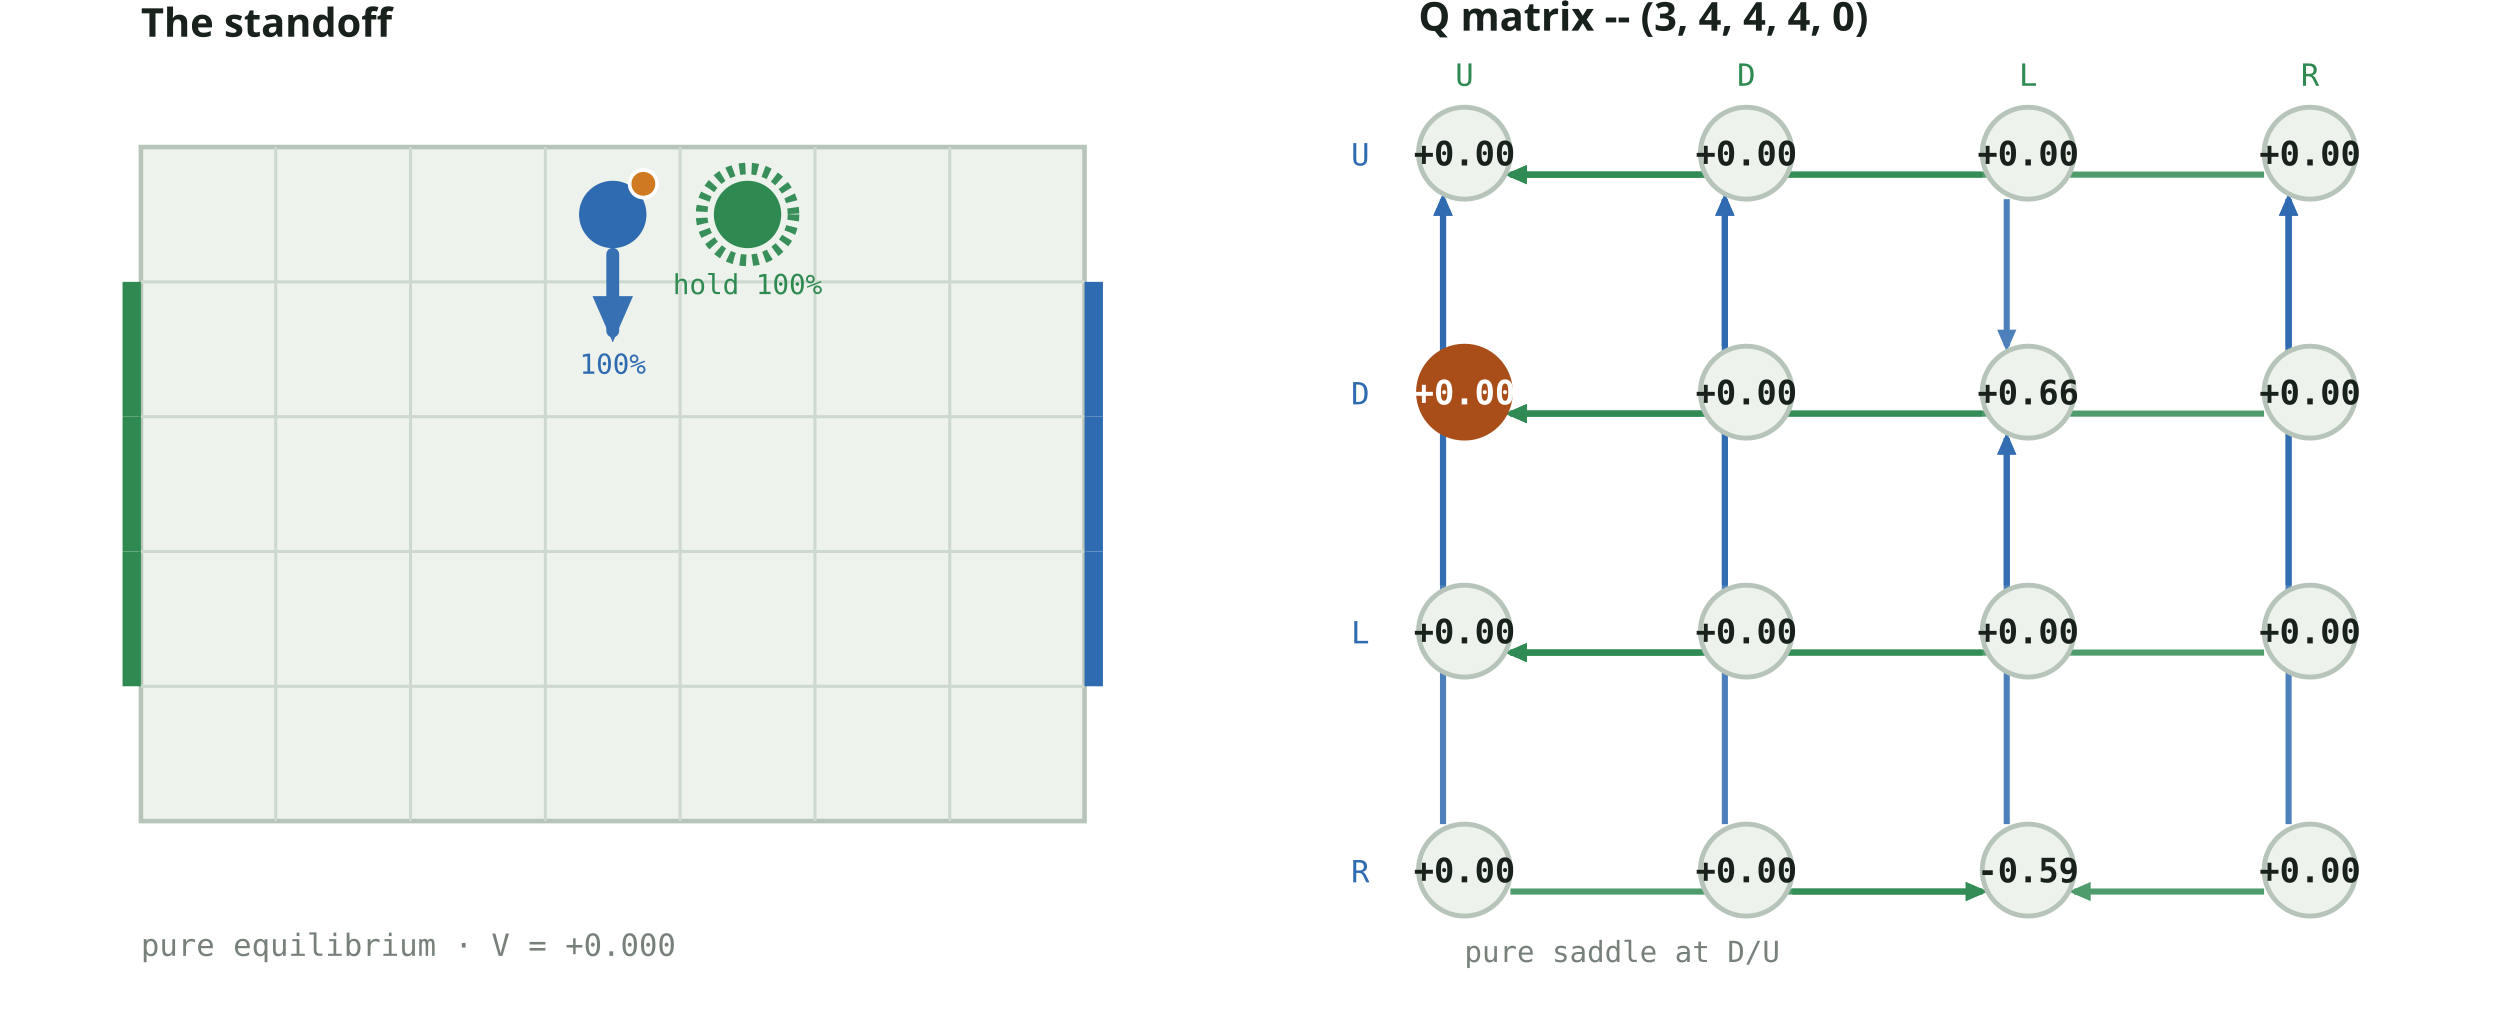
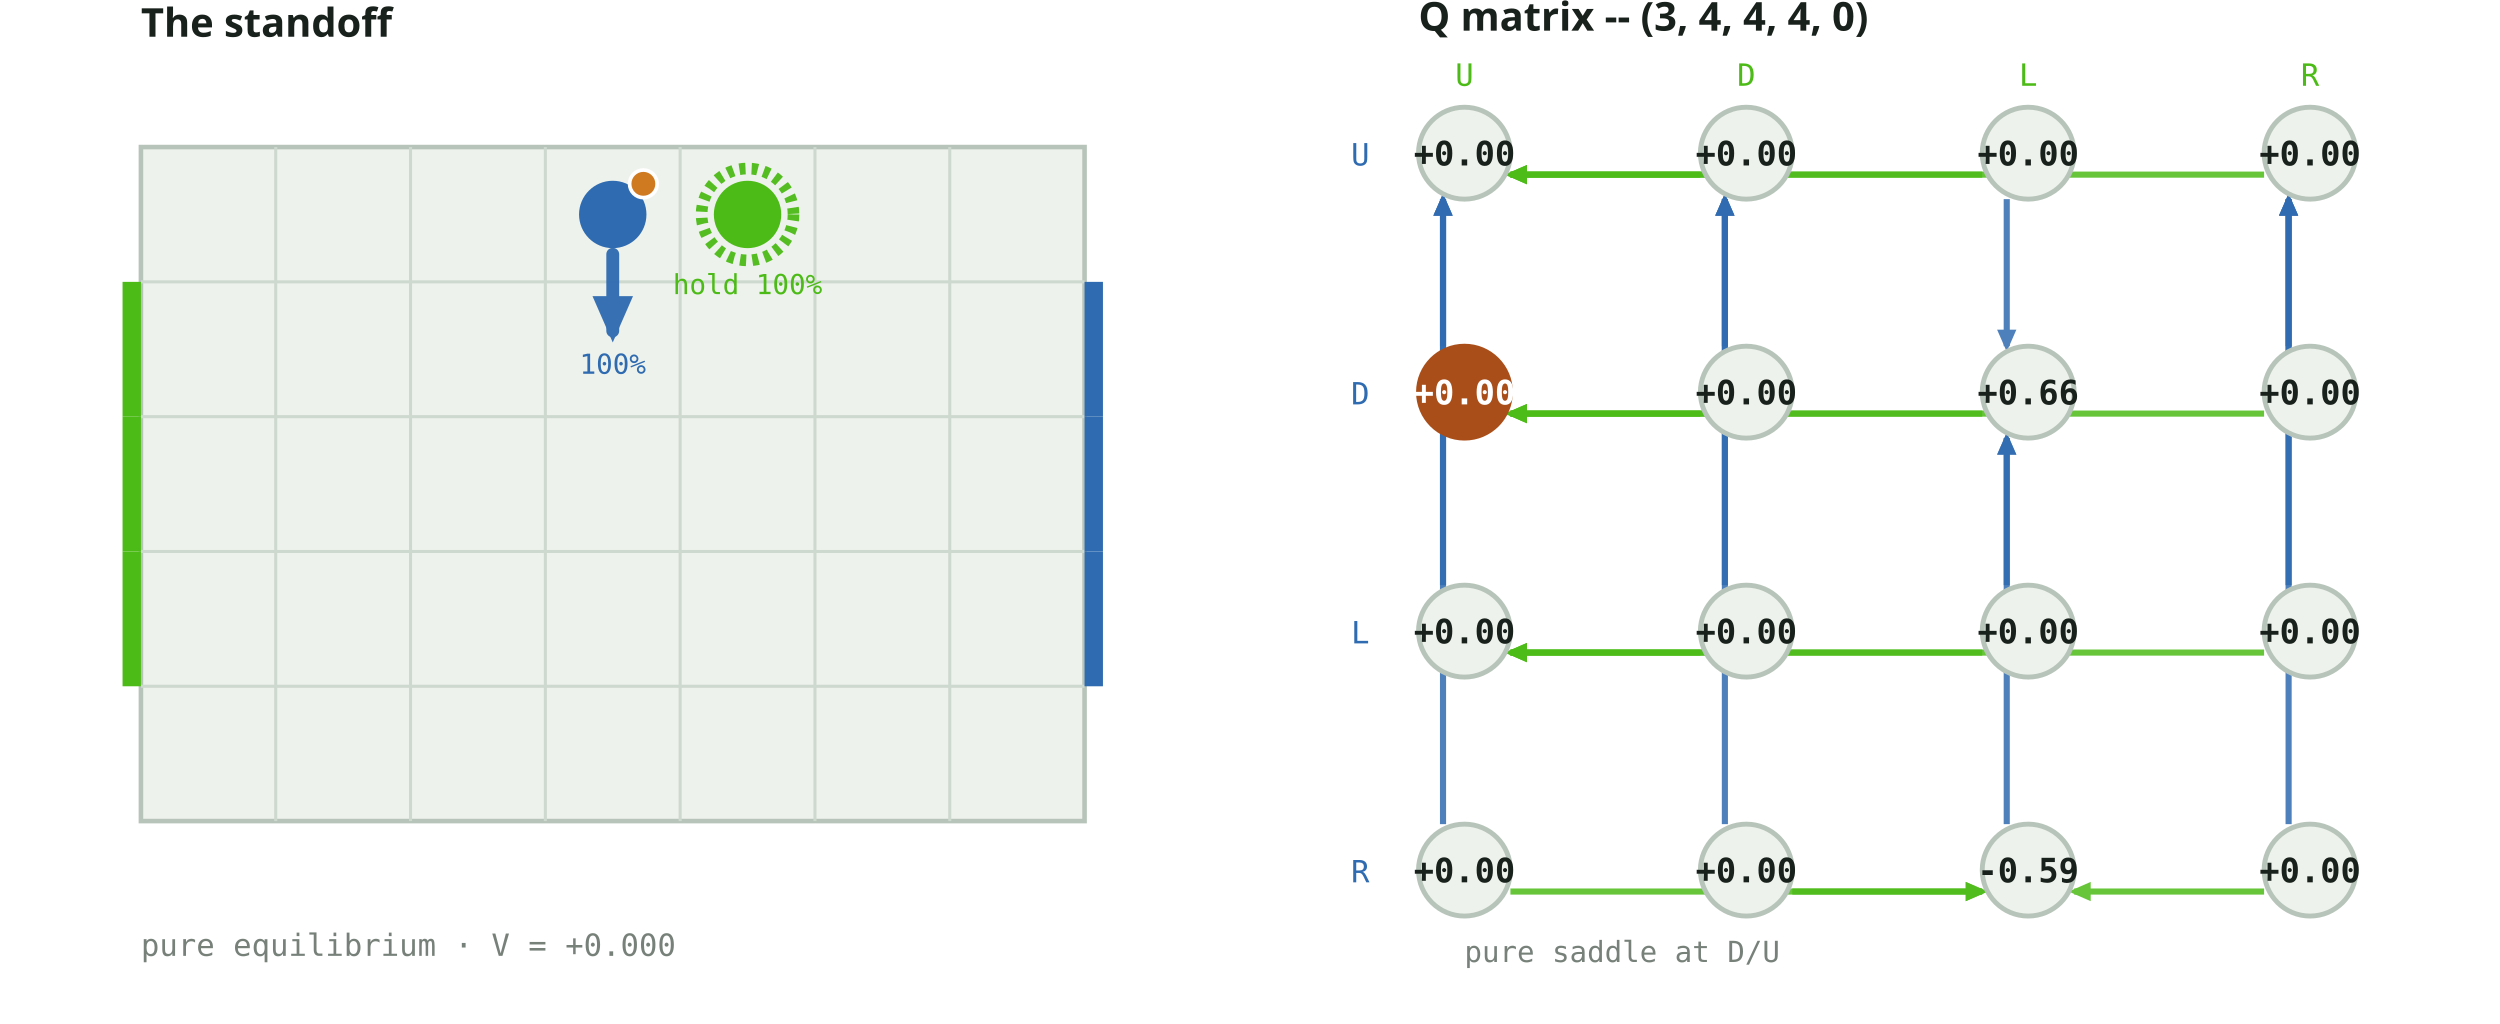
<svg xmlns="http://www.w3.org/2000/svg" viewBox="0 0 816 334" role="img" aria-label="panel">
  <g transform="translate(16.0 18.0)">
    <clipPath id="pnl0">
      <rect x="-16.0" y="-16.0" width="400.0" height="330.0" />
    </clipPath>
    <g clip-path="url(#pnl0)">
      <defs>
        <marker id="ah-2f6bb0" viewBox="0 0 8 8" refX="6" refY="4" markerWidth="3.6" markerHeight="3.6" orient="auto">
          <path d="M0 0.5 L8 4 L0 7.5 z" fill="var(--p0, #2f6bb0)" />
        </marker>
        <marker id="ah-2f8a52" viewBox="0 0 8 8" refX="6" refY="4" markerWidth="3.6" markerHeight="3.6" orient="auto">
-           <path d="M0 0.5 L8 4 L0 7.5 z" fill="var(--p1, #2f8a52)" />
+           <path d="M0 0.5 L8 4 L0 7.5 z" fill="var(--p1, #4CBB17)" />
        </marker>
      </defs>
      <rect x="30" y="30" width="308" height="220" fill="var(--tint, #eef2ec)" stroke="var(--rule-strong, #b7c4b9)" stroke-width="1.5" />
      <line x1="74" y1="30" x2="74" y2="250" stroke="var(--rule, #cdd8ce)" stroke-width="1" />
      <line x1="118" y1="30" x2="118" y2="250" stroke="var(--rule, #cdd8ce)" stroke-width="1" />
      <line x1="162" y1="30" x2="162" y2="250" stroke="var(--rule, #cdd8ce)" stroke-width="1" />
      <line x1="206" y1="30" x2="206" y2="250" stroke="var(--rule, #cdd8ce)" stroke-width="1" />
      <line x1="250" y1="30" x2="250" y2="250" stroke="var(--rule, #cdd8ce)" stroke-width="1" />
      <line x1="294" y1="30" x2="294" y2="250" stroke="var(--rule, #cdd8ce)" stroke-width="1" />
      <line x1="30" y1="74" x2="338" y2="74" stroke="var(--rule, #cdd8ce)" stroke-width="1" />
      <line x1="30" y1="118" x2="338" y2="118" stroke="var(--rule, #cdd8ce)" stroke-width="1" />
      <line x1="30" y1="162" x2="338" y2="162" stroke="var(--rule, #cdd8ce)" stroke-width="1" />
      <line x1="30" y1="206" x2="338" y2="206" stroke="var(--rule, #cdd8ce)" stroke-width="1" />
-       <rect x="24" y="162" width="6" height="44" fill="var(--p1, #2f8a52)" />
+       <rect x="24" y="162" width="6" height="44" fill="var(--p1, #4CBB17)" />
      <rect x="338" y="162" width="6" height="44" fill="var(--p0, #2f6bb0)" />
-       <rect x="24" y="118" width="6" height="44" fill="var(--p1, #2f8a52)" />
+       <rect x="24" y="118" width="6" height="44" fill="var(--p1, #4CBB17)" />
      <rect x="338" y="118" width="6" height="44" fill="var(--p0, #2f6bb0)" />
-       <rect x="24" y="74" width="6" height="44" fill="var(--p1, #2f8a52)" />
+       <rect x="24" y="74" width="6" height="44" fill="var(--p1, #4CBB17)" />
      <rect x="338" y="74" width="6" height="44" fill="var(--p0, #2f6bb0)" />
      <circle cx="184.0" cy="52.0" r="11" fill="var(--p0, #2f6bb0)" />
-       <circle cx="228.0" cy="52.0" r="11" fill="var(--p1, #2f8a52)" />
+       <circle cx="228.0" cy="52.0" r="11" fill="var(--p1, #4CBB17)" />
      <circle cx="194.0" cy="42.0" r="4.5" fill="var(--ball, #cf7a20)" stroke="var(--paper, #ffffff)" stroke-width="1.2" />
      <line x1="184.0" y1="65.0" x2="184.0" y2="90.0" stroke="var(--p0, #2f6bb0)" stroke-width="4.2" stroke-linecap="round" opacity="0.95" marker-end="url(#ah-2f6bb0)" />
      <text x="184.0" y="104.0" text-anchor="middle" font-family="ui-monospace,monospace" font-size="9" fill="var(--p0, #2f6bb0)">100%</text>
-       <circle cx="228.0" cy="52.0" r="15" fill="none" stroke="var(--p1, #2f8a52)" stroke-width="3.8" stroke-dasharray="2 2" opacity="0.95" />
-       <text x="228.0" y="78.0" text-anchor="middle" font-family="ui-monospace,monospace" font-size="9" fill="var(--p1, #2f8a52)">hold 100%</text>
+       <circle cx="228.0" cy="52.0" r="15" fill="none" stroke="var(--p1, #4CBB17)" stroke-width="3.8" stroke-dasharray="2 2" opacity="0.95" />
+       <text x="228.0" y="78.0" text-anchor="middle" font-family="ui-monospace,monospace" font-size="9" fill="var(--p1, #4CBB17)">hold 100%</text>
      <text x="30" y="294" font-family="ui-monospace,monospace" font-size="10" fill="var(--ink-faint, #77817a)">pure equilibrium · V = +0.000</text>
      <text x="30" y="-6" font-family="Barlow Semi Condensed,sans-serif" font-weight="600" font-size="13" fill="var(--ink, #19211c)">The standoff</text>
    </g>
  </g>
  <g transform="translate(432.0 16.0)">
    <clipPath id="pnl1">
      <rect x="-16.0" y="-16.0" width="400.0" height="334.0" />
    </clipPath>
    <g clip-path="url(#pnl1)">
      <text x="31" y="-6" font-family="Barlow Semi Condensed,sans-serif" font-weight="600" font-size="13" fill="var(--ink, #19211c)">Q matrix -- (3, 4, 4, 4, 0)</text>
      <defs>
        <marker id="ah-2f6bb0" viewBox="0 0 8 8" refX="6" refY="4" markerWidth="3.6" markerHeight="3.6" orient="auto">
          <path d="M0 0.5 L8 4 L0 7.5 z" fill="var(--p0, #2f6bb0)" />
        </marker>
        <marker id="ah-2f8a52" viewBox="0 0 8 8" refX="6" refY="4" markerWidth="3.6" markerHeight="3.6" orient="auto">
-           <path d="M0 0.5 L8 4 L0 7.5 z" fill="var(--p1, #2f8a52)" />
+           <path d="M0 0.5 L8 4 L0 7.5 z" fill="var(--p1, #4CBB17)" />
        </marker>
      </defs>
-       <text x="46" y="12" text-anchor="middle" font-family="ui-monospace,monospace" font-size="10" fill="var(--p1, #2f8a52)">U</text>
-       <text x="138" y="12" text-anchor="middle" font-family="ui-monospace,monospace" font-size="10" fill="var(--p1, #2f8a52)">D</text>
-       <text x="230" y="12" text-anchor="middle" font-family="ui-monospace,monospace" font-size="10" fill="var(--p1, #2f8a52)">L</text>
-       <text x="322" y="12" text-anchor="middle" font-family="ui-monospace,monospace" font-size="10" fill="var(--p1, #2f8a52)">R</text>
+       <text x="46" y="12" text-anchor="middle" font-family="ui-monospace,monospace" font-size="10" fill="var(--p1, #4CBB17)">U</text>
+       <text x="138" y="12" text-anchor="middle" font-family="ui-monospace,monospace" font-size="10" fill="var(--p1, #4CBB17)">D</text>
+       <text x="230" y="12" text-anchor="middle" font-family="ui-monospace,monospace" font-size="10" fill="var(--p1, #4CBB17)">L</text>
+       <text x="322" y="12" text-anchor="middle" font-family="ui-monospace,monospace" font-size="10" fill="var(--p1, #4CBB17)">R</text>
      <text x="12" y="38" text-anchor="middle" font-family="ui-monospace,monospace" font-size="10" fill="var(--p0, #2f6bb0)">U</text>
      <text x="12" y="116" text-anchor="middle" font-family="ui-monospace,monospace" font-size="10" fill="var(--p0, #2f6bb0)">D</text>
      <text x="12" y="194" text-anchor="middle" font-family="ui-monospace,monospace" font-size="10" fill="var(--p0, #2f6bb0)">L</text>
      <text x="12" y="272" text-anchor="middle" font-family="ui-monospace,monospace" font-size="10" fill="var(--p0, #2f6bb0)">R</text>
      <line x1="39.0" y1="97.0" x2="39.0" y2="49.0" stroke="var(--p0, #2f6bb0)" stroke-width="2" marker-end="url(#ah-2f6bb0)" opacity=".85" />
      <line x1="39.0" y1="175.0" x2="39.0" y2="49.0" stroke="var(--p0, #2f6bb0)" stroke-width="2" marker-end="url(#ah-2f6bb0)" opacity=".85" />
      <line x1="39.0" y1="253.0" x2="39.0" y2="49.0" stroke="var(--p0, #2f6bb0)" stroke-width="2" marker-end="url(#ah-2f6bb0)" opacity=".85" />
      <line x1="131.0" y1="97.0" x2="131.0" y2="49.0" stroke="var(--p0, #2f6bb0)" stroke-width="2" marker-end="url(#ah-2f6bb0)" opacity=".85" />
      <line x1="131.0" y1="175.0" x2="131.0" y2="49.0" stroke="var(--p0, #2f6bb0)" stroke-width="2" marker-end="url(#ah-2f6bb0)" opacity=".85" />
      <line x1="131.0" y1="253.0" x2="131.0" y2="49.0" stroke="var(--p0, #2f6bb0)" stroke-width="2" marker-end="url(#ah-2f6bb0)" opacity=".85" />
      <line x1="223.0" y1="49.0" x2="223.0" y2="97.0" stroke="var(--p0, #2f6bb0)" stroke-width="2" marker-end="url(#ah-2f6bb0)" opacity=".85" />
      <line x1="223.0" y1="175.0" x2="223.0" y2="127.0" stroke="var(--p0, #2f6bb0)" stroke-width="2" marker-end="url(#ah-2f6bb0)" opacity=".85" />
      <line x1="223.0" y1="253.0" x2="223.0" y2="127.0" stroke="var(--p0, #2f6bb0)" stroke-width="2" marker-end="url(#ah-2f6bb0)" opacity=".85" />
      <line x1="315.0" y1="97.0" x2="315.0" y2="49.0" stroke="var(--p0, #2f6bb0)" stroke-width="2" marker-end="url(#ah-2f6bb0)" opacity=".85" />
      <line x1="315.0" y1="175.0" x2="315.0" y2="49.0" stroke="var(--p0, #2f6bb0)" stroke-width="2" marker-end="url(#ah-2f6bb0)" opacity=".85" />
      <line x1="315.0" y1="253.0" x2="315.0" y2="49.0" stroke="var(--p0, #2f6bb0)" stroke-width="2" marker-end="url(#ah-2f6bb0)" opacity=".85" />
-       <line x1="123.0" y1="41.0" x2="61.0" y2="41.0" stroke="var(--p1, #2f8a52)" stroke-width="2" marker-end="url(#ah-2f8a52)" opacity=".85" />
-       <line x1="215.0" y1="41.0" x2="61.0" y2="41.0" stroke="var(--p1, #2f8a52)" stroke-width="2" marker-end="url(#ah-2f8a52)" opacity=".85" />
-       <line x1="307.0" y1="41.0" x2="61.0" y2="41.0" stroke="var(--p1, #2f8a52)" stroke-width="2" marker-end="url(#ah-2f8a52)" opacity=".85" />
-       <line x1="123.0" y1="119.0" x2="61.0" y2="119.0" stroke="var(--p1, #2f8a52)" stroke-width="2" marker-end="url(#ah-2f8a52)" opacity=".85" />
-       <line x1="215.0" y1="119.0" x2="61.0" y2="119.0" stroke="var(--p1, #2f8a52)" stroke-width="2" marker-end="url(#ah-2f8a52)" opacity=".85" />
-       <line x1="307.0" y1="119.0" x2="61.0" y2="119.0" stroke="var(--p1, #2f8a52)" stroke-width="2" marker-end="url(#ah-2f8a52)" opacity=".85" />
-       <line x1="123.0" y1="197.0" x2="61.0" y2="197.0" stroke="var(--p1, #2f8a52)" stroke-width="2" marker-end="url(#ah-2f8a52)" opacity=".85" />
-       <line x1="215.0" y1="197.0" x2="61.0" y2="197.0" stroke="var(--p1, #2f8a52)" stroke-width="2" marker-end="url(#ah-2f8a52)" opacity=".85" />
-       <line x1="307.0" y1="197.0" x2="61.0" y2="197.0" stroke="var(--p1, #2f8a52)" stroke-width="2" marker-end="url(#ah-2f8a52)" opacity=".85" />
-       <line x1="61.0" y1="275.0" x2="215.0" y2="275.0" stroke="var(--p1, #2f8a52)" stroke-width="2" marker-end="url(#ah-2f8a52)" opacity=".85" />
-       <line x1="153.0" y1="275.0" x2="215.0" y2="275.0" stroke="var(--p1, #2f8a52)" stroke-width="2" marker-end="url(#ah-2f8a52)" opacity=".85" />
-       <line x1="307.0" y1="275.0" x2="245.0" y2="275.0" stroke="var(--p1, #2f8a52)" stroke-width="2" marker-end="url(#ah-2f8a52)" opacity=".85" />
+       <line x1="123.0" y1="41.0" x2="61.0" y2="41.0" stroke="var(--p1, #4CBB17)" stroke-width="2" marker-end="url(#ah-2f8a52)" opacity=".85" />
+       <line x1="215.0" y1="41.0" x2="61.0" y2="41.0" stroke="var(--p1, #4CBB17)" stroke-width="2" marker-end="url(#ah-2f8a52)" opacity=".85" />
+       <line x1="307.0" y1="41.0" x2="61.0" y2="41.0" stroke="var(--p1, #4CBB17)" stroke-width="2" marker-end="url(#ah-2f8a52)" opacity=".85" />
+       <line x1="123.0" y1="119.0" x2="61.0" y2="119.0" stroke="var(--p1, #4CBB17)" stroke-width="2" marker-end="url(#ah-2f8a52)" opacity=".85" />
+       <line x1="215.0" y1="119.0" x2="61.0" y2="119.0" stroke="var(--p1, #4CBB17)" stroke-width="2" marker-end="url(#ah-2f8a52)" opacity=".85" />
+       <line x1="307.0" y1="119.0" x2="61.0" y2="119.0" stroke="var(--p1, #4CBB17)" stroke-width="2" marker-end="url(#ah-2f8a52)" opacity=".85" />
+       <line x1="123.0" y1="197.0" x2="61.0" y2="197.0" stroke="var(--p1, #4CBB17)" stroke-width="2" marker-end="url(#ah-2f8a52)" opacity=".85" />
+       <line x1="215.0" y1="197.0" x2="61.0" y2="197.0" stroke="var(--p1, #4CBB17)" stroke-width="2" marker-end="url(#ah-2f8a52)" opacity=".85" />
+       <line x1="307.0" y1="197.0" x2="61.0" y2="197.0" stroke="var(--p1, #4CBB17)" stroke-width="2" marker-end="url(#ah-2f8a52)" opacity=".85" />
+       <line x1="61.0" y1="275.0" x2="215.0" y2="275.0" stroke="var(--p1, #4CBB17)" stroke-width="2" marker-end="url(#ah-2f8a52)" opacity=".85" />
+       <line x1="153.0" y1="275.0" x2="215.0" y2="275.0" stroke="var(--p1, #4CBB17)" stroke-width="2" marker-end="url(#ah-2f8a52)" opacity=".85" />
+       <line x1="307.0" y1="275.0" x2="245.0" y2="275.0" stroke="var(--p1, #4CBB17)" stroke-width="2" marker-end="url(#ah-2f8a52)" opacity=".85" />
      <circle cx="46.0" cy="34.0" r="15" fill="var(--tint, #eef2ec)" stroke="var(--rule-strong, #b7c4b9)" stroke-width="1.6" />
      <text x="46.0" y="38.0" text-anchor="middle" font-family="ui-monospace,monospace" font-weight="600" font-size="11" fill="var(--ink, #19211c)">+0.00</text>
      <circle cx="138.0" cy="34.0" r="15" fill="var(--tint, #eef2ec)" stroke="var(--rule-strong, #b7c4b9)" stroke-width="1.6" />
      <text x="138.0" y="38.0" text-anchor="middle" font-family="ui-monospace,monospace" font-weight="600" font-size="11" fill="var(--ink, #19211c)">+0.00</text>
      <circle cx="230.0" cy="34.0" r="15" fill="var(--tint, #eef2ec)" stroke="var(--rule-strong, #b7c4b9)" stroke-width="1.6" />
      <text x="230.0" y="38.0" text-anchor="middle" font-family="ui-monospace,monospace" font-weight="600" font-size="11" fill="var(--ink, #19211c)">+0.00</text>
      <circle cx="322.0" cy="34.0" r="15" fill="var(--tint, #eef2ec)" stroke="var(--rule-strong, #b7c4b9)" stroke-width="1.6" />
      <text x="322.0" y="38.0" text-anchor="middle" font-family="ui-monospace,monospace" font-weight="600" font-size="11" fill="var(--ink, #19211c)">+0.00</text>
      <circle cx="46.0" cy="112.0" r="15" fill="#a94e18" stroke="#a94e18" stroke-width="1.6" />
      <text x="46.0" y="116.0" text-anchor="middle" font-family="ui-monospace,monospace" font-weight="600" font-size="11" fill="var(--paper, #ffffff)">+0.00</text>
      <circle cx="138.0" cy="112.0" r="15" fill="var(--tint, #eef2ec)" stroke="var(--rule-strong, #b7c4b9)" stroke-width="1.6" />
      <text x="138.0" y="116.0" text-anchor="middle" font-family="ui-monospace,monospace" font-weight="600" font-size="11" fill="var(--ink, #19211c)">+0.00</text>
      <circle cx="230.0" cy="112.0" r="15" fill="var(--tint, #eef2ec)" stroke="var(--rule-strong, #b7c4b9)" stroke-width="1.6" />
      <text x="230.0" y="116.0" text-anchor="middle" font-family="ui-monospace,monospace" font-weight="600" font-size="11" fill="var(--ink, #19211c)">+0.66</text>
      <circle cx="322.0" cy="112.0" r="15" fill="var(--tint, #eef2ec)" stroke="var(--rule-strong, #b7c4b9)" stroke-width="1.6" />
      <text x="322.0" y="116.0" text-anchor="middle" font-family="ui-monospace,monospace" font-weight="600" font-size="11" fill="var(--ink, #19211c)">+0.00</text>
      <circle cx="46.0" cy="190.0" r="15" fill="var(--tint, #eef2ec)" stroke="var(--rule-strong, #b7c4b9)" stroke-width="1.6" />
      <text x="46.0" y="194.0" text-anchor="middle" font-family="ui-monospace,monospace" font-weight="600" font-size="11" fill="var(--ink, #19211c)">+0.00</text>
      <circle cx="138.0" cy="190.0" r="15" fill="var(--tint, #eef2ec)" stroke="var(--rule-strong, #b7c4b9)" stroke-width="1.6" />
      <text x="138.0" y="194.0" text-anchor="middle" font-family="ui-monospace,monospace" font-weight="600" font-size="11" fill="var(--ink, #19211c)">+0.00</text>
      <circle cx="230.0" cy="190.0" r="15" fill="var(--tint, #eef2ec)" stroke="var(--rule-strong, #b7c4b9)" stroke-width="1.6" />
      <text x="230.0" y="194.0" text-anchor="middle" font-family="ui-monospace,monospace" font-weight="600" font-size="11" fill="var(--ink, #19211c)">+0.00</text>
      <circle cx="322.0" cy="190.0" r="15" fill="var(--tint, #eef2ec)" stroke="var(--rule-strong, #b7c4b9)" stroke-width="1.6" />
      <text x="322.0" y="194.0" text-anchor="middle" font-family="ui-monospace,monospace" font-weight="600" font-size="11" fill="var(--ink, #19211c)">+0.00</text>
      <circle cx="46.0" cy="268.0" r="15" fill="var(--tint, #eef2ec)" stroke="var(--rule-strong, #b7c4b9)" stroke-width="1.6" />
      <text x="46.0" y="272.0" text-anchor="middle" font-family="ui-monospace,monospace" font-weight="600" font-size="11" fill="var(--ink, #19211c)">+0.00</text>
      <circle cx="138.0" cy="268.0" r="15" fill="var(--tint, #eef2ec)" stroke="var(--rule-strong, #b7c4b9)" stroke-width="1.6" />
      <text x="138.0" y="272.0" text-anchor="middle" font-family="ui-monospace,monospace" font-weight="600" font-size="11" fill="var(--ink, #19211c)">+0.00</text>
      <circle cx="230.0" cy="268.0" r="15" fill="var(--tint, #eef2ec)" stroke="var(--rule-strong, #b7c4b9)" stroke-width="1.6" />
      <text x="230.0" y="272.0" text-anchor="middle" font-family="ui-monospace,monospace" font-weight="600" font-size="11" fill="var(--ink, #19211c)">-0.59</text>
      <circle cx="322.0" cy="268.0" r="15" fill="var(--tint, #eef2ec)" stroke="var(--rule-strong, #b7c4b9)" stroke-width="1.6" />
      <text x="322.0" y="272.0" text-anchor="middle" font-family="ui-monospace,monospace" font-weight="600" font-size="11" fill="var(--ink, #19211c)">+0.00</text>
      <text x="46" y="298" font-family="ui-monospace,monospace" font-size="9.5" fill="var(--ink-faint, #77817a)">pure saddle at D/U</text>
    </g>
  </g>
</svg>
